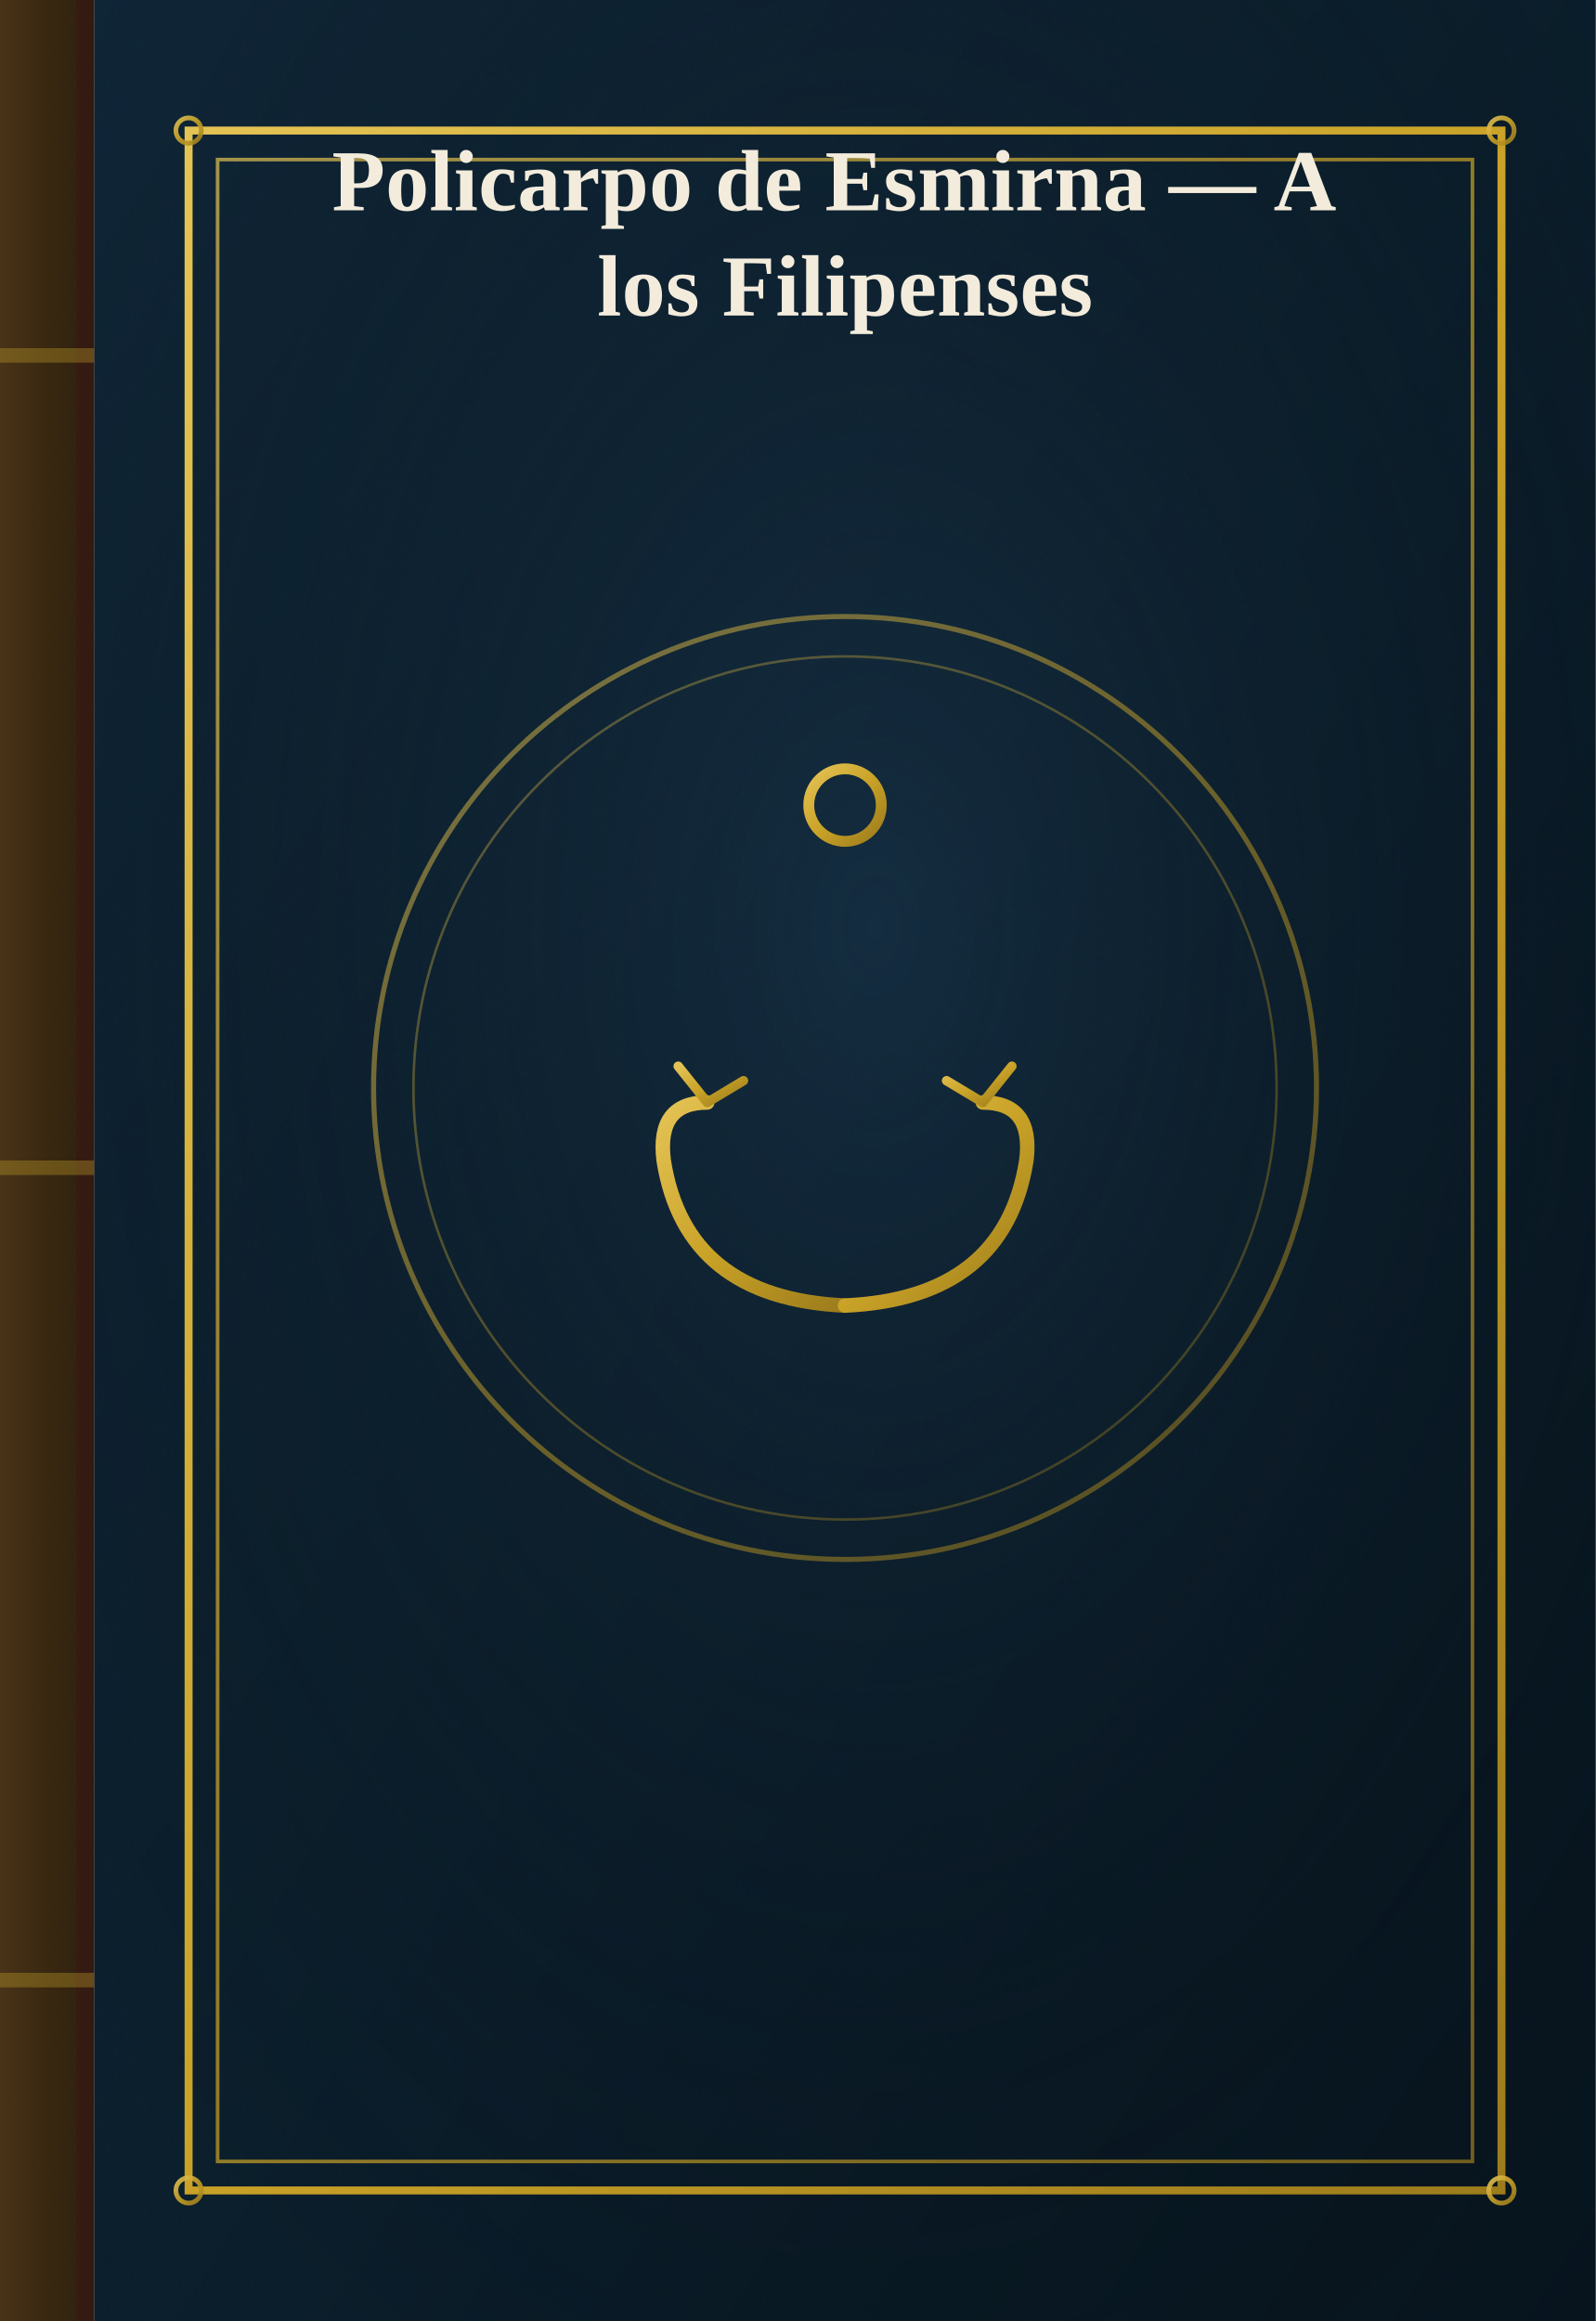
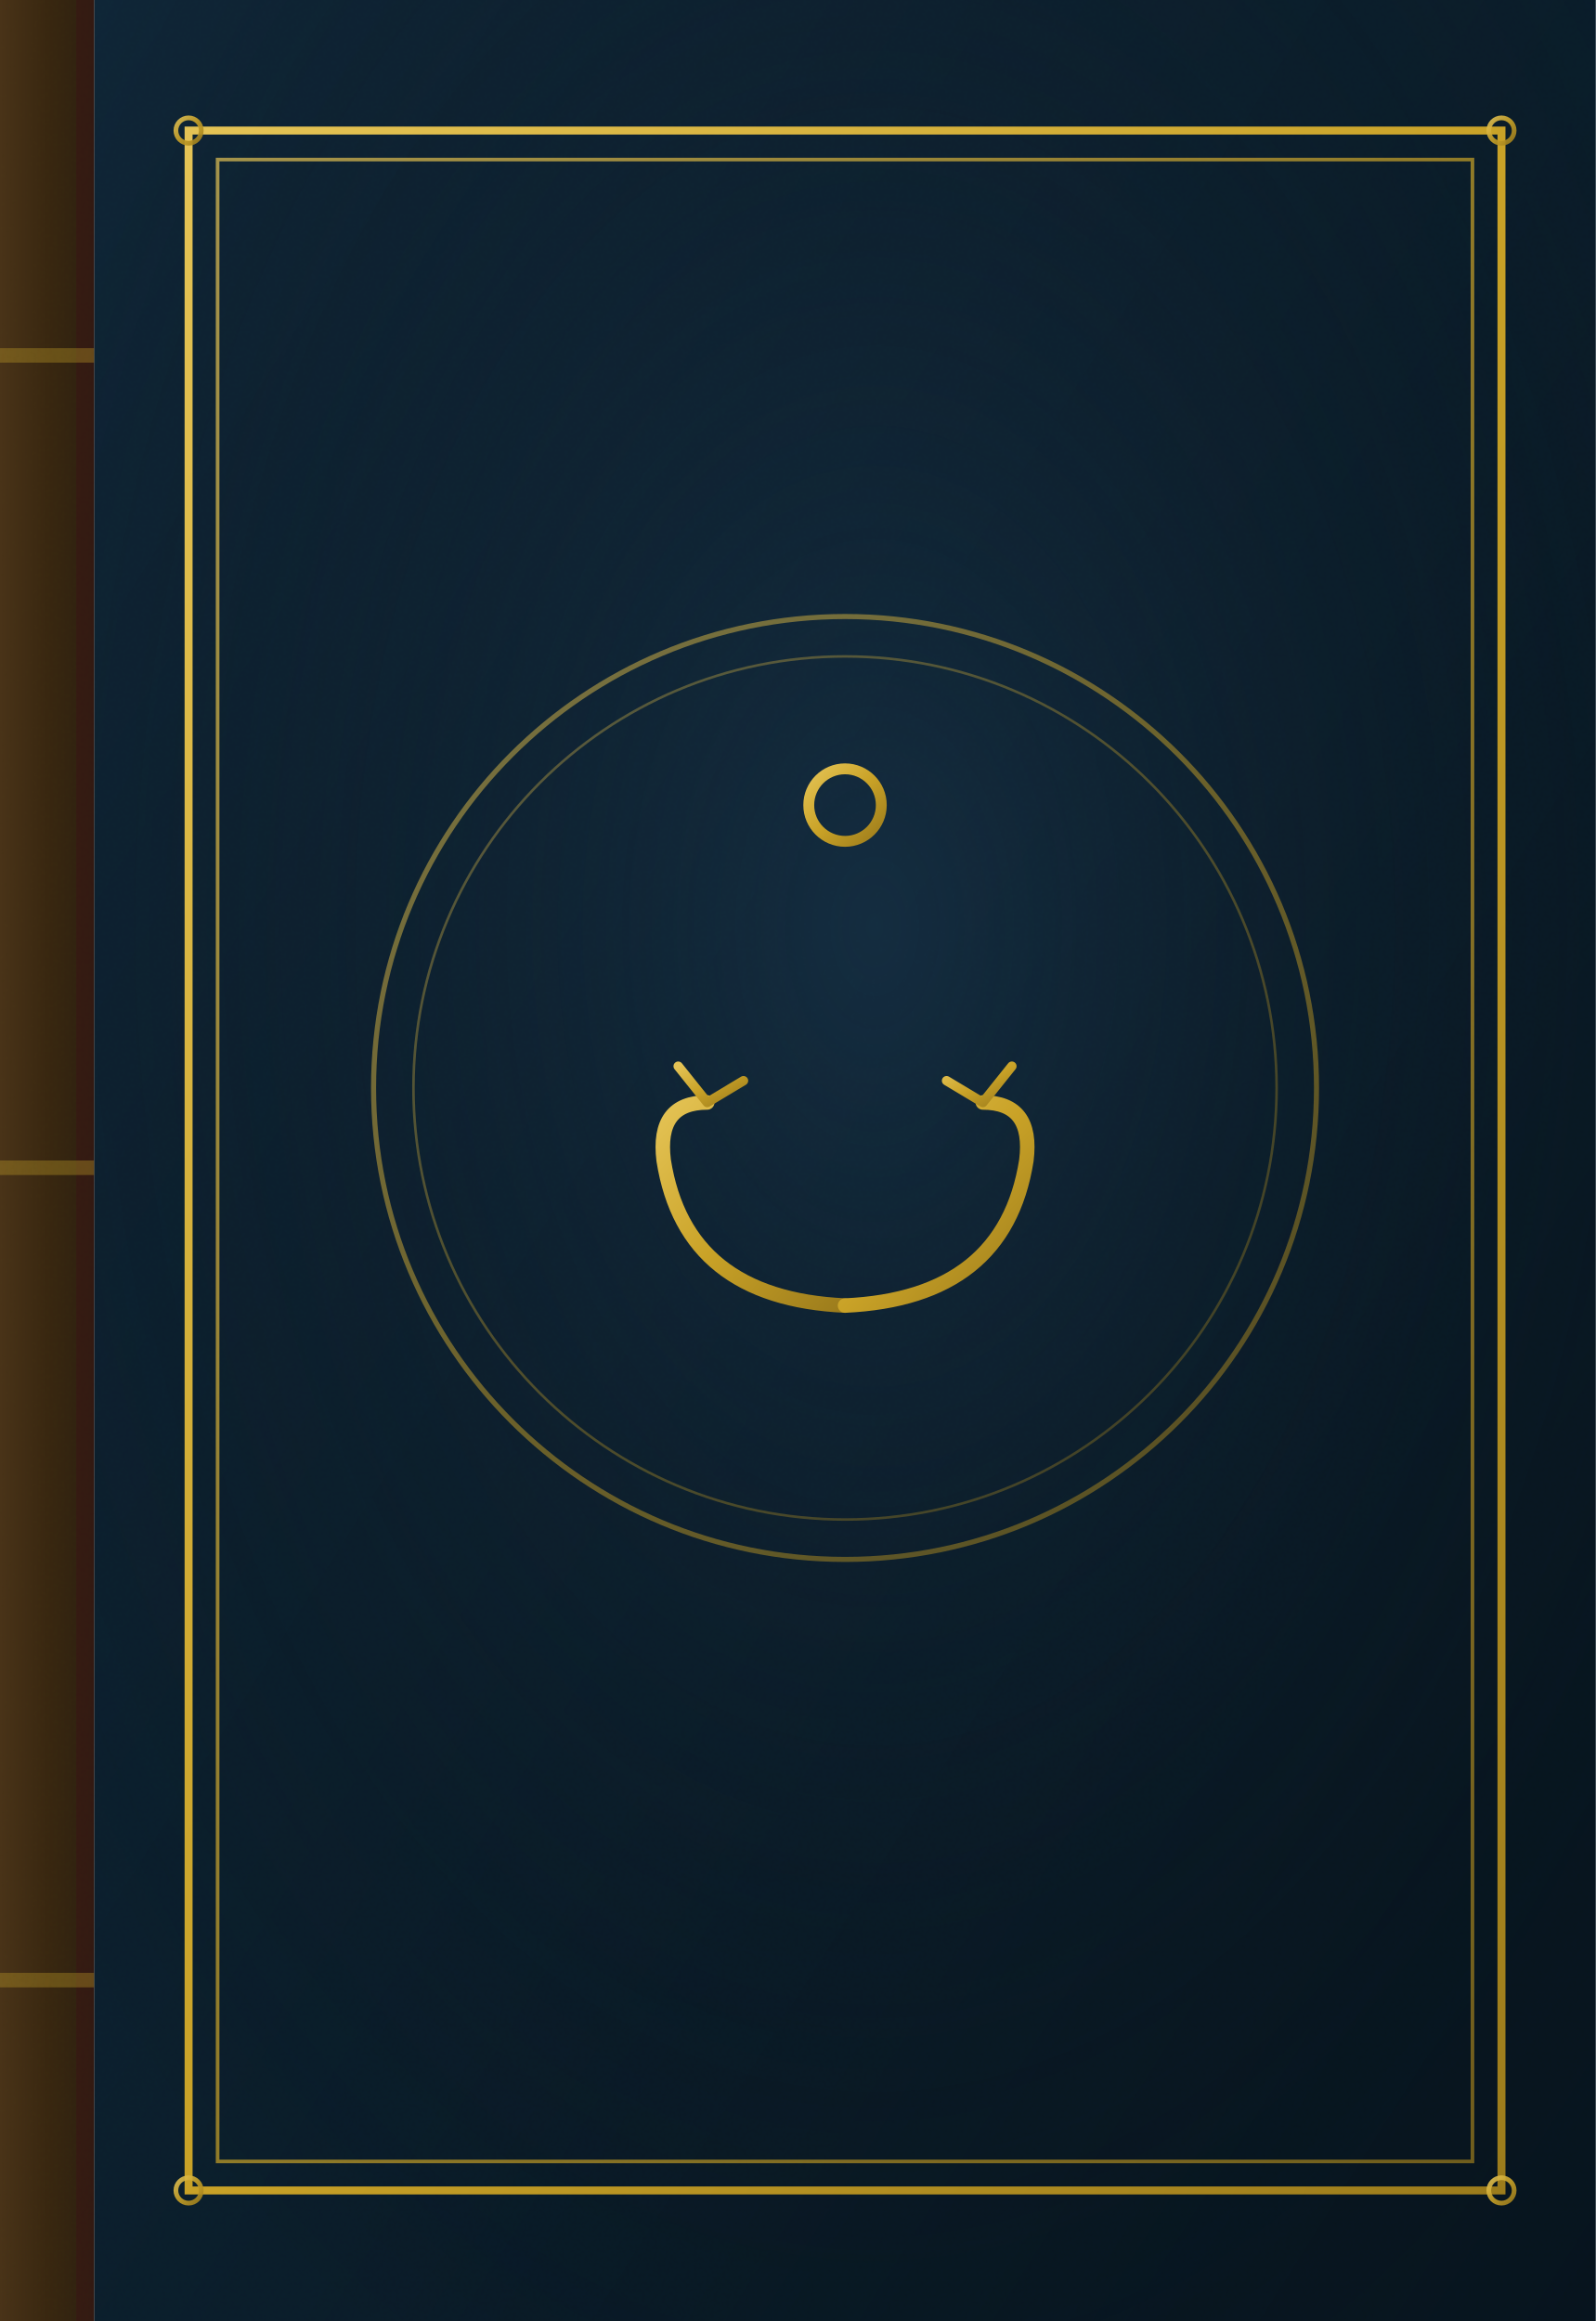
<svg xmlns="http://www.w3.org/2000/svg" width="440" height="640" viewBox="0 0 440 640">
  <defs>
    <linearGradient id="coverGrad" x1="0%" y1="0%" x2="100%" y2="100%">
      <stop offset="0%" stop-color="#10283A" />
      <stop offset="55%" stop-color="#0B1E2C" />
      <stop offset="100%" stop-color="#07141E" />
    </linearGradient>
    <radialGradient id="vignette" cx="52%" cy="40%" r="70%">
      <stop offset="0%" stop-color="#1D3C54" stop-opacity="0.5" />
      <stop offset="100%" stop-color="#000000" stop-opacity="0" />
    </radialGradient>
    <linearGradient id="spineGrad" x1="0%" y1="0%" x2="100%" y2="0%">
      <stop offset="0%" stop-color="#4A3418" />
      <stop offset="50%" stop-color="#3A2810" />
      <stop offset="100%" stop-color="#2E2110" />
    </linearGradient>
    <linearGradient id="goldLine" x1="0%" y1="0%" x2="100%" y2="100%">
      <stop offset="0%" stop-color="#E4C355" />
      <stop offset="50%" stop-color="#C9A227" />
      <stop offset="100%" stop-color="#9C7C1C" />
    </linearGradient>
    <filter id="softGrain">
      <feTurbulence type="fractalNoise" baseFrequency="0.9" numOctaves="2" result="noise" />
      <feColorMatrix in="noise" type="matrix" values="0 0 0 0 0  0 0 0 0 0  0 0 0 0 0  0 0 0 0.03 0" />
    </filter>
  </defs>
  <rect x="0" y="0" width="26" height="640" fill="url(#spineGrad)" />
  <rect x="21" y="0" width="5" height="640" fill="#3A1414" opacity="0.5" />
  <rect x="0" y="96" width="26" height="4" fill="#C9A227" opacity="0.35" />
  <rect x="0" y="320" width="26" height="4" fill="#C9A227" opacity="0.35" />
  <rect x="0" y="544" width="26" height="4" fill="#C9A227" opacity="0.35" />
  <rect x="26" y="0" width="414" height="640" fill="url(#coverGrad)" />
  <rect x="26" y="0" width="414" height="640" fill="url(#vignette)" />
  <rect x="26" y="0" width="414" height="640" filter="url(#softGrain)" />
  <rect x="52" y="36" width="362" height="568" fill="none" stroke="url(#goldLine)" stroke-width="2.2" />
  <rect x="60" y="44" width="346" height="552" fill="none" stroke="url(#goldLine)" stroke-width="1" opacity="0.7" />
  <g stroke="url(#goldLine)" stroke-width="1.3" fill="none" opacity="0.9">
    <circle cx="52" cy="36" r="3.5" />
    <circle cx="414" cy="36" r="3.5" />
    <circle cx="52" cy="604" r="3.5" />
    <circle cx="414" cy="604" r="3.5" />
  </g>
-   <text x="233" y="58" text-anchor="middle" fill="#F3ECDC" font-family="Georgia, 'Times New Roman', serif" font-size="24" font-weight="700" letter-spacing="0.1">
-     <tspan x="233" dy="0">Policarpo de Esmirna — A</tspan>
-     <tspan x="233" dy="29">los Filipenses</tspan>
-   </text>
-   <line x1="70" y1="105" x2="396" y2="105" stroke="url(#goldLine)" stroke-width="0.8" opacity="0.45" />
  <g transform="translate(233,300)">
    <circle r="130" fill="none" stroke="url(#goldLine)" stroke-width="1.4" opacity="0.5" />
    <circle r="119" fill="none" stroke="url(#goldLine)" stroke-width="0.7" opacity="0.35" />
    <g stroke="url(#goldLine)" fill="none" stroke-linecap="round" stroke-linejoin="round">
      <circle cx="0" cy="-78" r="10" fill="none" stroke-width="3" />
      <line x1="0" y1="-68" x2="0" y2="60" stroke-width="4" />
      <line x1="-30" y1="-38" x2="30" y2="-38" stroke-width="3" />
      <path d="M 0,60 Q -44,58 -50,20 Q -52,4 -38,4" stroke-width="4" />
      <path d="M 0,60 Q 44,58 50,20 Q 52,4 38,4" stroke-width="4" />
      <path d="M -38,4 L -46,-6 M -38,4 L -28,-2" stroke-width="2.6" />
      <path d="M 38,4 L 46,-6 M 38,4 L 28,-2" stroke-width="2.6" />
    </g>
  </g>
  <line x1="120" y1="500" x2="346" y2="500" stroke="url(#goldLine)" stroke-width="1" opacity="0.4" />
</svg>
